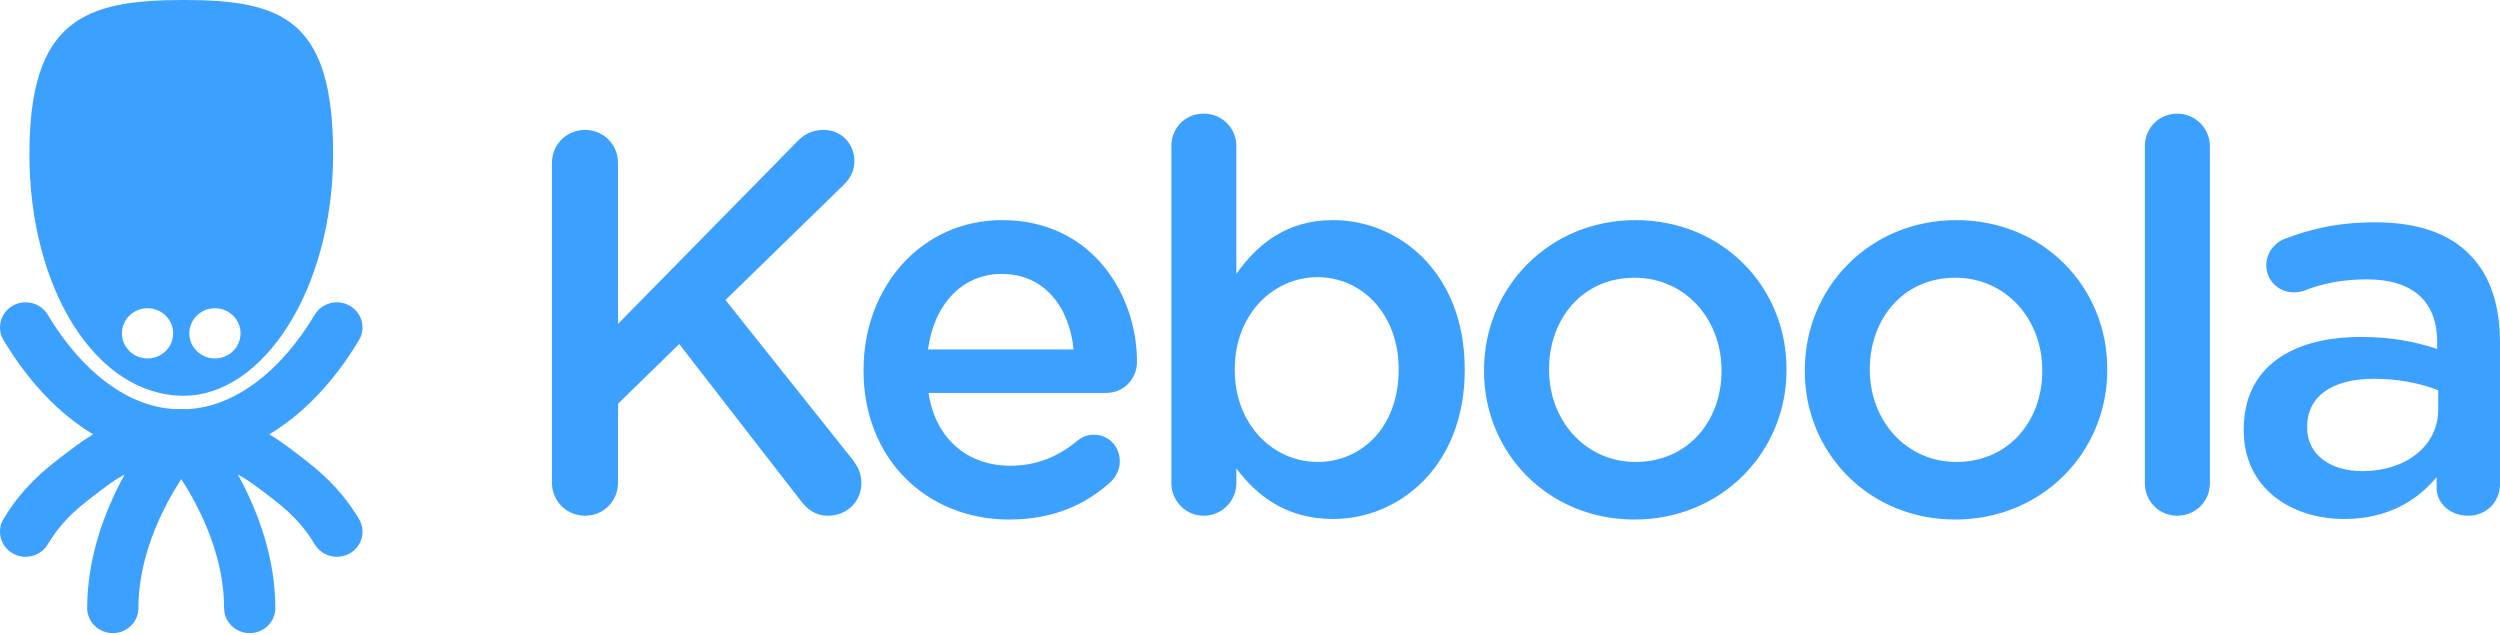
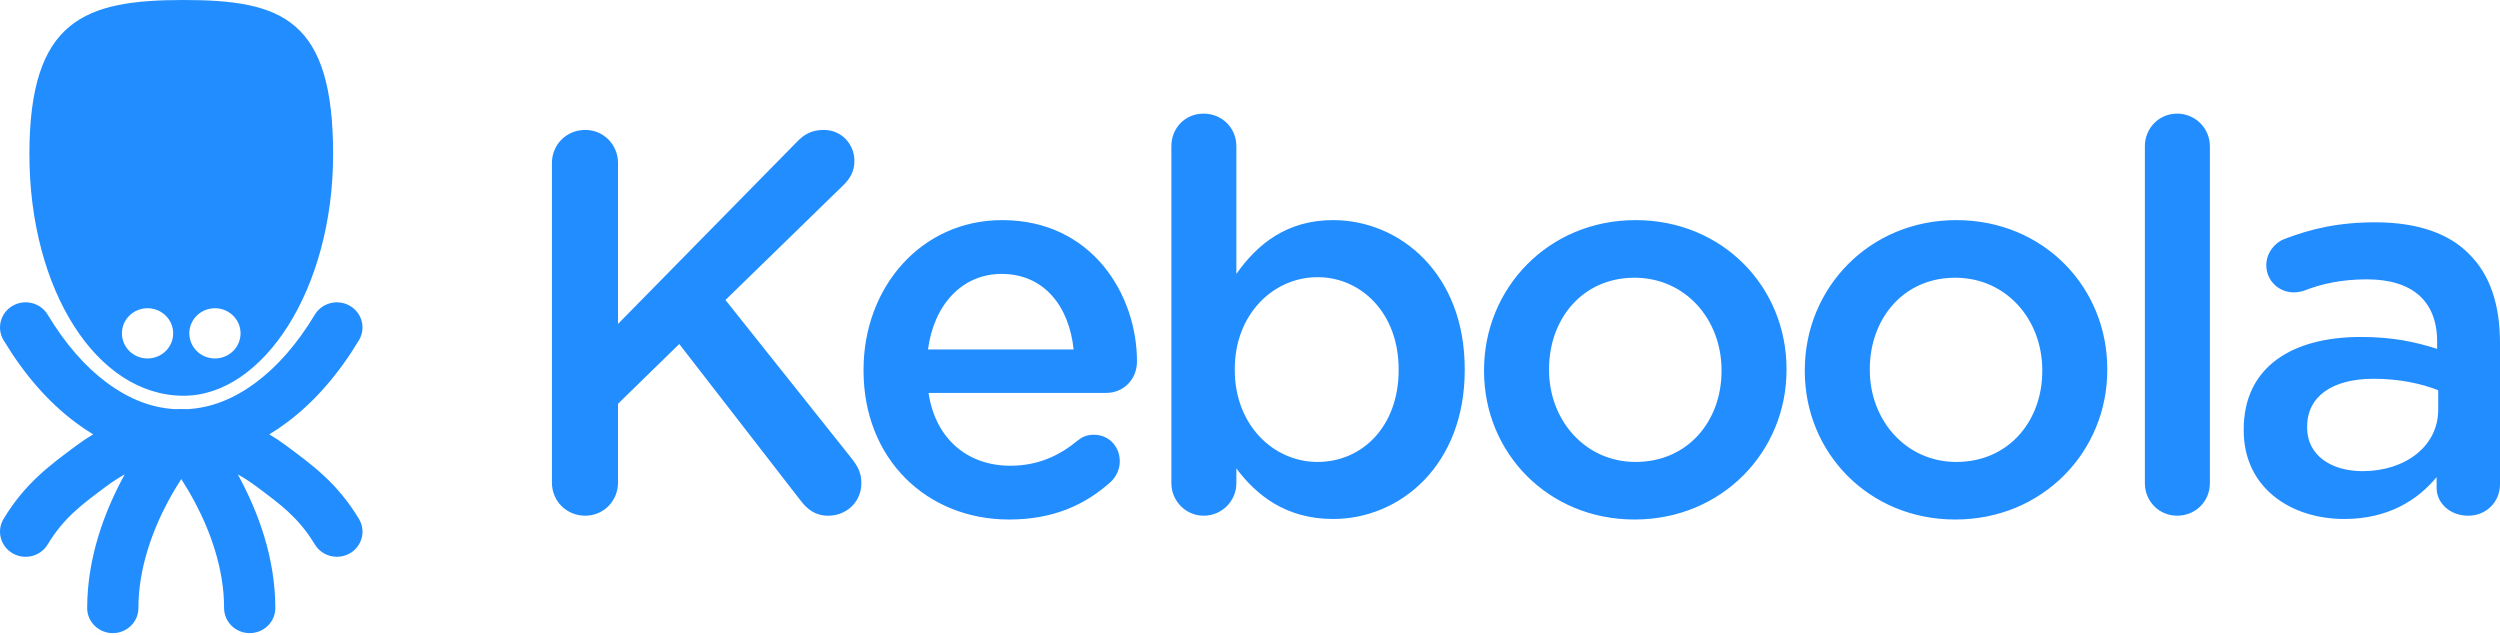
<svg xmlns="http://www.w3.org/2000/svg" width="130px" height="33px" viewBox="0 0 130 33" version="1.1">
-   <defs />
  <g id="Website" stroke="none" stroke-width="1" fill="none" fill-rule="evenodd">
-     <g id="solutions" transform="translate(-250, -44)" fill="#3CA0FF" fill-rule="nonzero">
-       <g id="menu" transform="translate(250, 39)">
-         <path d="M126.787,26.307 C126.787,28.2 125.083,29.5 122.848,29.5 C121.228,29.5 119.971,28.681 119.971,27.239 L119.971,27.183 C119.971,25.629 121.256,24.696 123.435,24.696 C124.775,24.696 125.921,24.952 126.787,25.291 L126.787,26.307 Z M128.408,18.226 C127.374,17.153 125.726,16.56 123.519,16.56 C121.59,16.56 120.166,16.899 118.769,17.436 C118.266,17.633 117.847,18.17 117.847,18.792 C117.847,19.583 118.49,20.204 119.272,20.204 C119.44,20.204 119.607,20.176 119.802,20.119 C120.725,19.753 121.787,19.526 123.072,19.526 C125.446,19.526 126.732,20.657 126.732,22.776 L126.732,23.142 C125.586,22.776 124.413,22.522 122.764,22.522 C119.16,22.522 116.673,24.103 116.673,27.325 L116.673,27.381 C116.673,30.376 119.132,31.987 121.898,31.987 C124.161,31.987 125.698,31.026 126.704,29.811 L126.704,30.376 C126.704,31.139 127.374,31.817 128.352,31.817 C129.274,31.817 130,31.111 130,30.179 L130,22.831 C130,20.883 129.497,19.3 128.408,18.226 Z M113.21,10.909 C112.26,10.909 111.533,11.672 111.533,12.604 L111.533,30.122 C111.533,31.083 112.288,31.817 113.21,31.817 C114.159,31.817 114.914,31.083 114.914,30.122 L114.914,12.604 C114.914,11.672 114.159,10.909 113.21,10.909 Z M106.198,24.302 C106.198,26.872 104.466,29.021 101.728,29.021 C99.102,29.021 97.23,26.845 97.23,24.245 L97.23,24.188 C97.23,21.59 98.962,19.442 101.672,19.442 C104.326,19.442 106.198,21.616 106.198,24.245 L106.198,24.302 Z M101.728,16.446 C97.202,16.446 93.849,19.979 93.849,24.245 L93.849,24.302 C93.849,28.539 97.174,32.015 101.672,32.015 C106.226,32.015 109.578,28.483 109.578,24.245 L109.578,24.188 C109.578,19.922 106.254,16.446 101.728,16.446 Z M89.519,24.302 C89.519,26.872 87.787,29.021 85.049,29.021 C82.423,29.021 80.551,26.845 80.551,24.245 L80.551,24.188 C80.551,21.59 82.283,19.442 84.993,19.442 C87.648,19.442 89.519,21.616 89.519,24.245 L89.519,24.302 Z M85.049,16.446 C80.523,16.446 77.17,19.979 77.17,24.245 L77.17,24.302 C77.17,28.539 80.495,32.015 84.993,32.015 C89.547,32.015 92.899,28.483 92.899,24.245 L92.899,24.188 C92.899,19.922 89.575,16.446 85.049,16.446 Z M72.729,24.245 C72.729,27.183 70.829,29.021 68.511,29.021 C66.22,29.021 64.208,27.099 64.208,24.245 L64.208,24.188 C64.208,21.334 66.22,19.413 68.511,19.413 C70.802,19.413 72.729,21.306 72.729,24.188 L72.729,24.245 Z M69.32,16.446 C66.918,16.446 65.382,17.69 64.291,19.244 L64.291,12.604 C64.291,11.643 63.538,10.909 62.587,10.909 C61.637,10.909 60.911,11.643 60.911,12.604 L60.911,30.122 C60.911,31.054 61.665,31.817 62.587,31.817 C63.538,31.817 64.291,31.054 64.291,30.122 L64.291,29.359 C65.326,30.743 66.862,31.987 69.32,31.987 C72.813,31.987 76.166,29.189 76.166,24.245 L76.166,24.188 C76.166,19.215 72.785,16.446 69.32,16.446 Z M48.256,23.171 C48.563,20.854 50.016,19.244 52.084,19.244 C54.319,19.244 55.603,20.966 55.827,23.171 L48.256,23.171 Z M52.112,16.446 C47.892,16.446 44.904,19.95 44.904,24.217 L44.904,24.273 C44.904,28.879 48.2,32.015 52.474,32.015 C54.766,32.015 56.441,31.252 57.782,30.037 C58.034,29.783 58.229,29.415 58.229,28.992 C58.229,28.2 57.643,27.607 56.888,27.607 C56.497,27.607 56.274,27.721 56.022,27.918 C55.072,28.709 53.955,29.218 52.531,29.218 C50.352,29.218 48.647,27.861 48.284,25.431 L57.532,25.431 C58.398,25.431 59.123,24.753 59.123,23.792 C59.123,20.346 56.805,16.446 52.112,16.446 Z M37.724,20.6 L43.815,14.667 C44.205,14.299 44.429,13.903 44.429,13.367 C44.429,12.519 43.786,11.756 42.836,11.756 C42.222,11.756 41.803,11.982 41.411,12.406 L32.137,21.844 L32.137,13.48 C32.137,12.519 31.382,11.756 30.432,11.756 C29.455,11.756 28.7,12.519 28.7,13.48 L28.7,30.093 C28.7,31.054 29.455,31.817 30.432,31.817 C31.382,31.817 32.137,31.054 32.137,30.093 L32.137,25.996 L35.321,22.888 L41.607,30.998 C41.97,31.479 42.389,31.817 43.06,31.817 C44.038,31.817 44.792,31.083 44.792,30.122 C44.792,29.585 44.596,29.246 44.317,28.879 L37.724,20.6 Z M7.672,21.028 C8.408,21.028 9.005,21.613 9.005,22.333 C9.005,23.056 8.408,23.64 7.672,23.64 C6.937,23.64 6.34,23.056 6.34,22.333 C6.34,21.613 6.937,21.028 7.672,21.028 Z M11.177,21.028 C11.913,21.028 12.509,21.613 12.509,22.333 C12.509,23.056 11.913,23.64 11.177,23.64 C10.441,23.64 9.845,23.056 9.845,22.333 C9.845,21.613 10.441,21.028 11.177,21.028 Z M9.551,25.579 C13.684,25.579 17.322,20.038 17.322,13.019 C17.322,6.002 14.676,5 9.551,5 C4.425,5 1.529,6.002 1.529,13.019 C1.529,20.038 5.005,25.579 9.551,25.579 Z M18.666,31.985 C18.108,31.056 17.482,30.331 16.84,29.736 C16.196,29.14 15.549,28.669 14.919,28.199 C14.622,27.976 14.316,27.771 14.005,27.585 C14.316,27.399 14.622,27.192 14.919,26.969 C16.357,25.896 17.608,24.448 18.666,22.689 C19.039,22.068 18.828,21.267 18.194,20.902 C17.56,20.536 16.744,20.742 16.37,21.363 C15.454,22.887 14.413,24.067 13.306,24.891 C12.12,25.771 10.953,26.207 9.754,26.276 C9.644,26.273 9.535,26.269 9.425,26.269 C9.316,26.269 9.205,26.273 9.096,26.276 C7.896,26.207 6.73,25.771 5.543,24.891 C4.436,24.067 3.396,22.887 2.48,21.363 C2.107,20.742 1.289,20.536 0.656,20.902 C0.022,21.267 -0.189,22.068 0.185,22.69 C1.243,24.448 2.492,25.896 3.93,26.969 C4.228,27.192 4.533,27.399 4.845,27.585 C4.533,27.771 4.228,27.976 3.93,28.199 C3.302,28.669 2.654,29.14 2.011,29.736 C1.369,30.331 0.742,31.056 0.185,31.985 C-0.189,32.606 0.022,33.407 0.656,33.773 C1.289,34.138 2.107,33.932 2.48,33.311 C2.909,32.599 3.349,32.093 3.844,31.63 C4.338,31.17 4.9,30.757 5.544,30.277 C5.859,30.044 6.171,29.842 6.484,29.67 C6.446,29.737 6.409,29.805 6.373,29.876 C5.469,31.574 4.538,33.932 4.533,36.617 C4.533,37.338 5.13,37.922 5.865,37.922 C6.601,37.922 7.198,37.338 7.198,36.617 C7.193,34.544 7.949,32.549 8.733,31.086 C8.971,30.64 9.21,30.244 9.425,29.911 C9.652,30.261 9.904,30.68 10.154,31.155 C10.925,32.611 11.657,34.575 11.652,36.617 C11.652,37.338 12.248,37.922 12.985,37.922 C13.721,37.922 14.317,37.338 14.317,36.617 C14.313,33.932 13.381,31.574 12.478,29.876 C12.44,29.805 12.403,29.737 12.367,29.67 C12.679,29.842 12.992,30.044 13.306,30.277 C13.95,30.757 14.511,31.17 15.006,31.63 C15.501,32.093 15.94,32.599 16.37,33.31 C16.618,33.724 17.063,33.953 17.519,33.953 C17.749,33.953 17.982,33.895 18.194,33.773 C18.828,33.407 19.039,32.606 18.666,31.985 Z" id="logo" />
+     <g id="menu" transform="translate(-250, -44)" fill="#228DFF" fill-rule="nonzero">
+       <g transform="translate(250, 39)" id="logo">
+         <path d="M126.787,26.307 C126.787,28.2 125.083,29.5 122.848,29.5 C121.228,29.5 119.971,28.681 119.971,27.239 L119.971,27.183 C119.971,25.629 121.256,24.696 123.435,24.696 C124.775,24.696 125.921,24.952 126.787,25.291 L126.787,26.307 L126.787,26.307 Z M128.408,18.226 C127.374,17.153 125.726,16.56 123.519,16.56 C121.59,16.56 120.166,16.899 118.769,17.436 C118.266,17.633 117.847,18.17 117.847,18.792 C117.847,19.583 118.49,20.204 119.272,20.204 C119.44,20.204 119.607,20.176 119.802,20.119 C120.725,19.753 121.787,19.526 123.072,19.526 C125.446,19.526 126.732,20.657 126.732,22.776 L126.732,23.142 C125.586,22.776 124.413,22.522 122.764,22.522 C119.16,22.522 116.673,24.103 116.673,27.325 L116.673,27.381 C116.673,30.376 119.132,31.987 121.898,31.987 C124.161,31.987 125.698,31.026 126.704,29.811 L126.704,30.376 C126.704,31.139 127.374,31.817 128.352,31.817 C129.274,31.817 130,31.111 130,30.179 L130,22.831 C130,20.883 129.497,19.3 128.408,18.226 L128.408,18.226 L128.408,18.226 Z M113.21,10.909 C112.26,10.909 111.533,11.672 111.533,12.604 L111.533,30.122 C111.533,31.083 112.288,31.817 113.21,31.817 C114.159,31.817 114.914,31.083 114.914,30.122 L114.914,12.604 C114.914,11.672 114.159,10.909 113.21,10.909 L113.21,10.909 L113.21,10.909 Z M106.198,24.302 C106.198,26.872 104.466,29.021 101.728,29.021 C99.102,29.021 97.23,26.845 97.23,24.245 L97.23,24.188 C97.23,21.59 98.962,19.442 101.672,19.442 C104.326,19.442 106.198,21.616 106.198,24.245 L106.198,24.302 L106.198,24.302 Z M101.728,16.446 C97.202,16.446 93.849,19.979 93.849,24.245 L93.849,24.302 C93.849,28.539 97.174,32.015 101.672,32.015 C106.226,32.015 109.578,28.483 109.578,24.245 L109.578,24.188 C109.578,19.922 106.254,16.446 101.728,16.446 L101.728,16.446 L101.728,16.446 Z M89.519,24.302 C89.519,26.872 87.787,29.021 85.049,29.021 C82.423,29.021 80.551,26.845 80.551,24.245 L80.551,24.188 C80.551,21.59 82.283,19.442 84.993,19.442 C87.648,19.442 89.519,21.616 89.519,24.245 L89.519,24.302 L89.519,24.302 Z M85.049,16.446 C80.523,16.446 77.17,19.979 77.17,24.245 L77.17,24.302 C77.17,28.539 80.495,32.015 84.993,32.015 C89.547,32.015 92.899,28.483 92.899,24.245 L92.899,24.188 C92.899,19.922 89.575,16.446 85.049,16.446 L85.049,16.446 L85.049,16.446 Z M72.729,24.245 C72.729,27.183 70.829,29.021 68.511,29.021 C66.22,29.021 64.208,27.099 64.208,24.245 L64.208,24.188 C64.208,21.334 66.22,19.413 68.511,19.413 C70.802,19.413 72.729,21.306 72.729,24.188 L72.729,24.245 L72.729,24.245 Z M69.32,16.446 C66.918,16.446 65.382,17.69 64.291,19.244 L64.291,12.604 C64.291,11.643 63.538,10.909 62.587,10.909 C61.637,10.909 60.911,11.643 60.911,12.604 L60.911,30.122 C60.911,31.054 61.665,31.817 62.587,31.817 C63.538,31.817 64.291,31.054 64.291,30.122 L64.291,29.359 C65.326,30.743 66.862,31.987 69.32,31.987 C72.813,31.987 76.166,29.189 76.166,24.245 L76.166,24.188 C76.166,19.215 72.785,16.446 69.32,16.446 L69.32,16.446 L69.32,16.446 Z M48.256,23.171 C48.563,20.854 50.016,19.244 52.084,19.244 C54.319,19.244 55.603,20.966 55.827,23.171 L48.256,23.171 L48.256,23.171 Z M52.112,16.446 C47.892,16.446 44.904,19.95 44.904,24.217 L44.904,24.273 C44.904,28.879 48.2,32.015 52.474,32.015 C54.766,32.015 56.441,31.252 57.782,30.037 C58.034,29.783 58.229,29.415 58.229,28.992 C58.229,28.2 57.643,27.607 56.888,27.607 C56.497,27.607 56.274,27.721 56.022,27.918 C55.072,28.709 53.955,29.218 52.531,29.218 C50.352,29.218 48.647,27.861 48.284,25.431 L57.532,25.431 C58.398,25.431 59.123,24.753 59.123,23.792 C59.123,20.346 56.805,16.446 52.112,16.446 L52.112,16.446 L52.112,16.446 Z M37.724,20.6 L43.815,14.667 C44.205,14.299 44.429,13.903 44.429,13.367 C44.429,12.519 43.786,11.756 42.836,11.756 C42.222,11.756 41.803,11.982 41.411,12.406 L32.137,21.844 L32.137,13.48 C32.137,12.519 31.382,11.756 30.432,11.756 C29.455,11.756 28.7,12.519 28.7,13.48 L28.7,30.093 C28.7,31.054 29.455,31.817 30.432,31.817 C31.382,31.817 32.137,31.054 32.137,30.093 L32.137,25.996 L35.321,22.888 L41.607,30.998 C41.97,31.479 42.389,31.817 43.06,31.817 C44.038,31.817 44.792,31.083 44.792,30.122 C44.792,29.585 44.596,29.246 44.317,28.879 L37.724,20.6 L37.724,20.6 Z M7.672,21.028 C8.408,21.028 9.005,21.613 9.005,22.333 C9.005,23.056 8.408,23.64 7.672,23.64 C6.937,23.64 6.34,23.056 6.34,22.333 C6.34,21.613 6.937,21.028 7.672,21.028 L7.672,21.028 L7.672,21.028 Z M11.177,21.028 C11.913,21.028 12.509,21.613 12.509,22.333 C12.509,23.056 11.913,23.64 11.177,23.64 C10.441,23.64 9.845,23.056 9.845,22.333 C9.845,21.613 10.441,21.028 11.177,21.028 L11.177,21.028 L11.177,21.028 Z M9.551,25.579 C13.684,25.579 17.322,20.038 17.322,13.019 C17.322,6.002 14.676,5 9.551,5 C4.425,5 1.529,6.002 1.529,13.019 C1.529,20.038 5.005,25.579 9.551,25.579 L9.551,25.579 L9.551,25.579 Z M18.666,31.985 C18.108,31.056 17.482,30.331 16.84,29.736 C16.196,29.14 15.549,28.669 14.919,28.199 C14.622,27.976 14.316,27.771 14.005,27.585 C14.316,27.399 14.622,27.192 14.919,26.969 C16.357,25.896 17.608,24.448 18.666,22.689 C19.039,22.068 18.828,21.267 18.194,20.902 C17.56,20.536 16.744,20.742 16.37,21.363 C15.454,22.887 14.413,24.067 13.306,24.891 C12.12,25.771 10.953,26.207 9.754,26.276 C9.644,26.273 9.535,26.269 9.425,26.269 C9.316,26.269 9.205,26.273 9.096,26.276 C7.896,26.207 6.73,25.771 5.543,24.891 C4.436,24.067 3.396,22.887 2.48,21.363 C2.107,20.742 1.289,20.536 0.656,20.902 C0.022,21.267 -0.189,22.068 0.185,22.69 C1.243,24.448 2.492,25.896 3.93,26.969 C4.228,27.192 4.533,27.399 4.845,27.585 C4.533,27.771 4.228,27.976 3.93,28.199 C3.302,28.669 2.654,29.14 2.011,29.736 C1.369,30.331 0.742,31.056 0.185,31.985 C-0.189,32.606 0.022,33.407 0.656,33.773 C1.289,34.138 2.107,33.932 2.48,33.311 C2.909,32.599 3.349,32.093 3.844,31.63 C4.338,31.17 4.9,30.757 5.544,30.277 C5.859,30.044 6.171,29.842 6.484,29.67 C6.446,29.737 6.409,29.805 6.373,29.876 C5.469,31.574 4.538,33.932 4.533,36.617 C4.533,37.338 5.13,37.922 5.865,37.922 C6.601,37.922 7.198,37.338 7.198,36.617 C7.193,34.544 7.949,32.549 8.733,31.086 C8.971,30.64 9.21,30.244 9.425,29.911 C9.652,30.261 9.904,30.68 10.154,31.155 C10.925,32.611 11.657,34.575 11.652,36.617 C11.652,37.338 12.248,37.922 12.985,37.922 C13.721,37.922 14.317,37.338 14.317,36.617 C14.313,33.932 13.381,31.574 12.478,29.876 C12.44,29.805 12.403,29.737 12.367,29.67 C12.679,29.842 12.992,30.044 13.306,30.277 C13.95,30.757 14.511,31.17 15.006,31.63 C15.501,32.093 15.94,32.599 16.37,33.31 C16.618,33.724 17.063,33.953 17.519,33.953 C17.749,33.953 17.982,33.895 18.194,33.773 C18.828,33.407 19.039,32.606 18.666,31.985 L18.666,31.985 L18.666,31.985 Z" />
      </g>
    </g>
  </g>
</svg>
